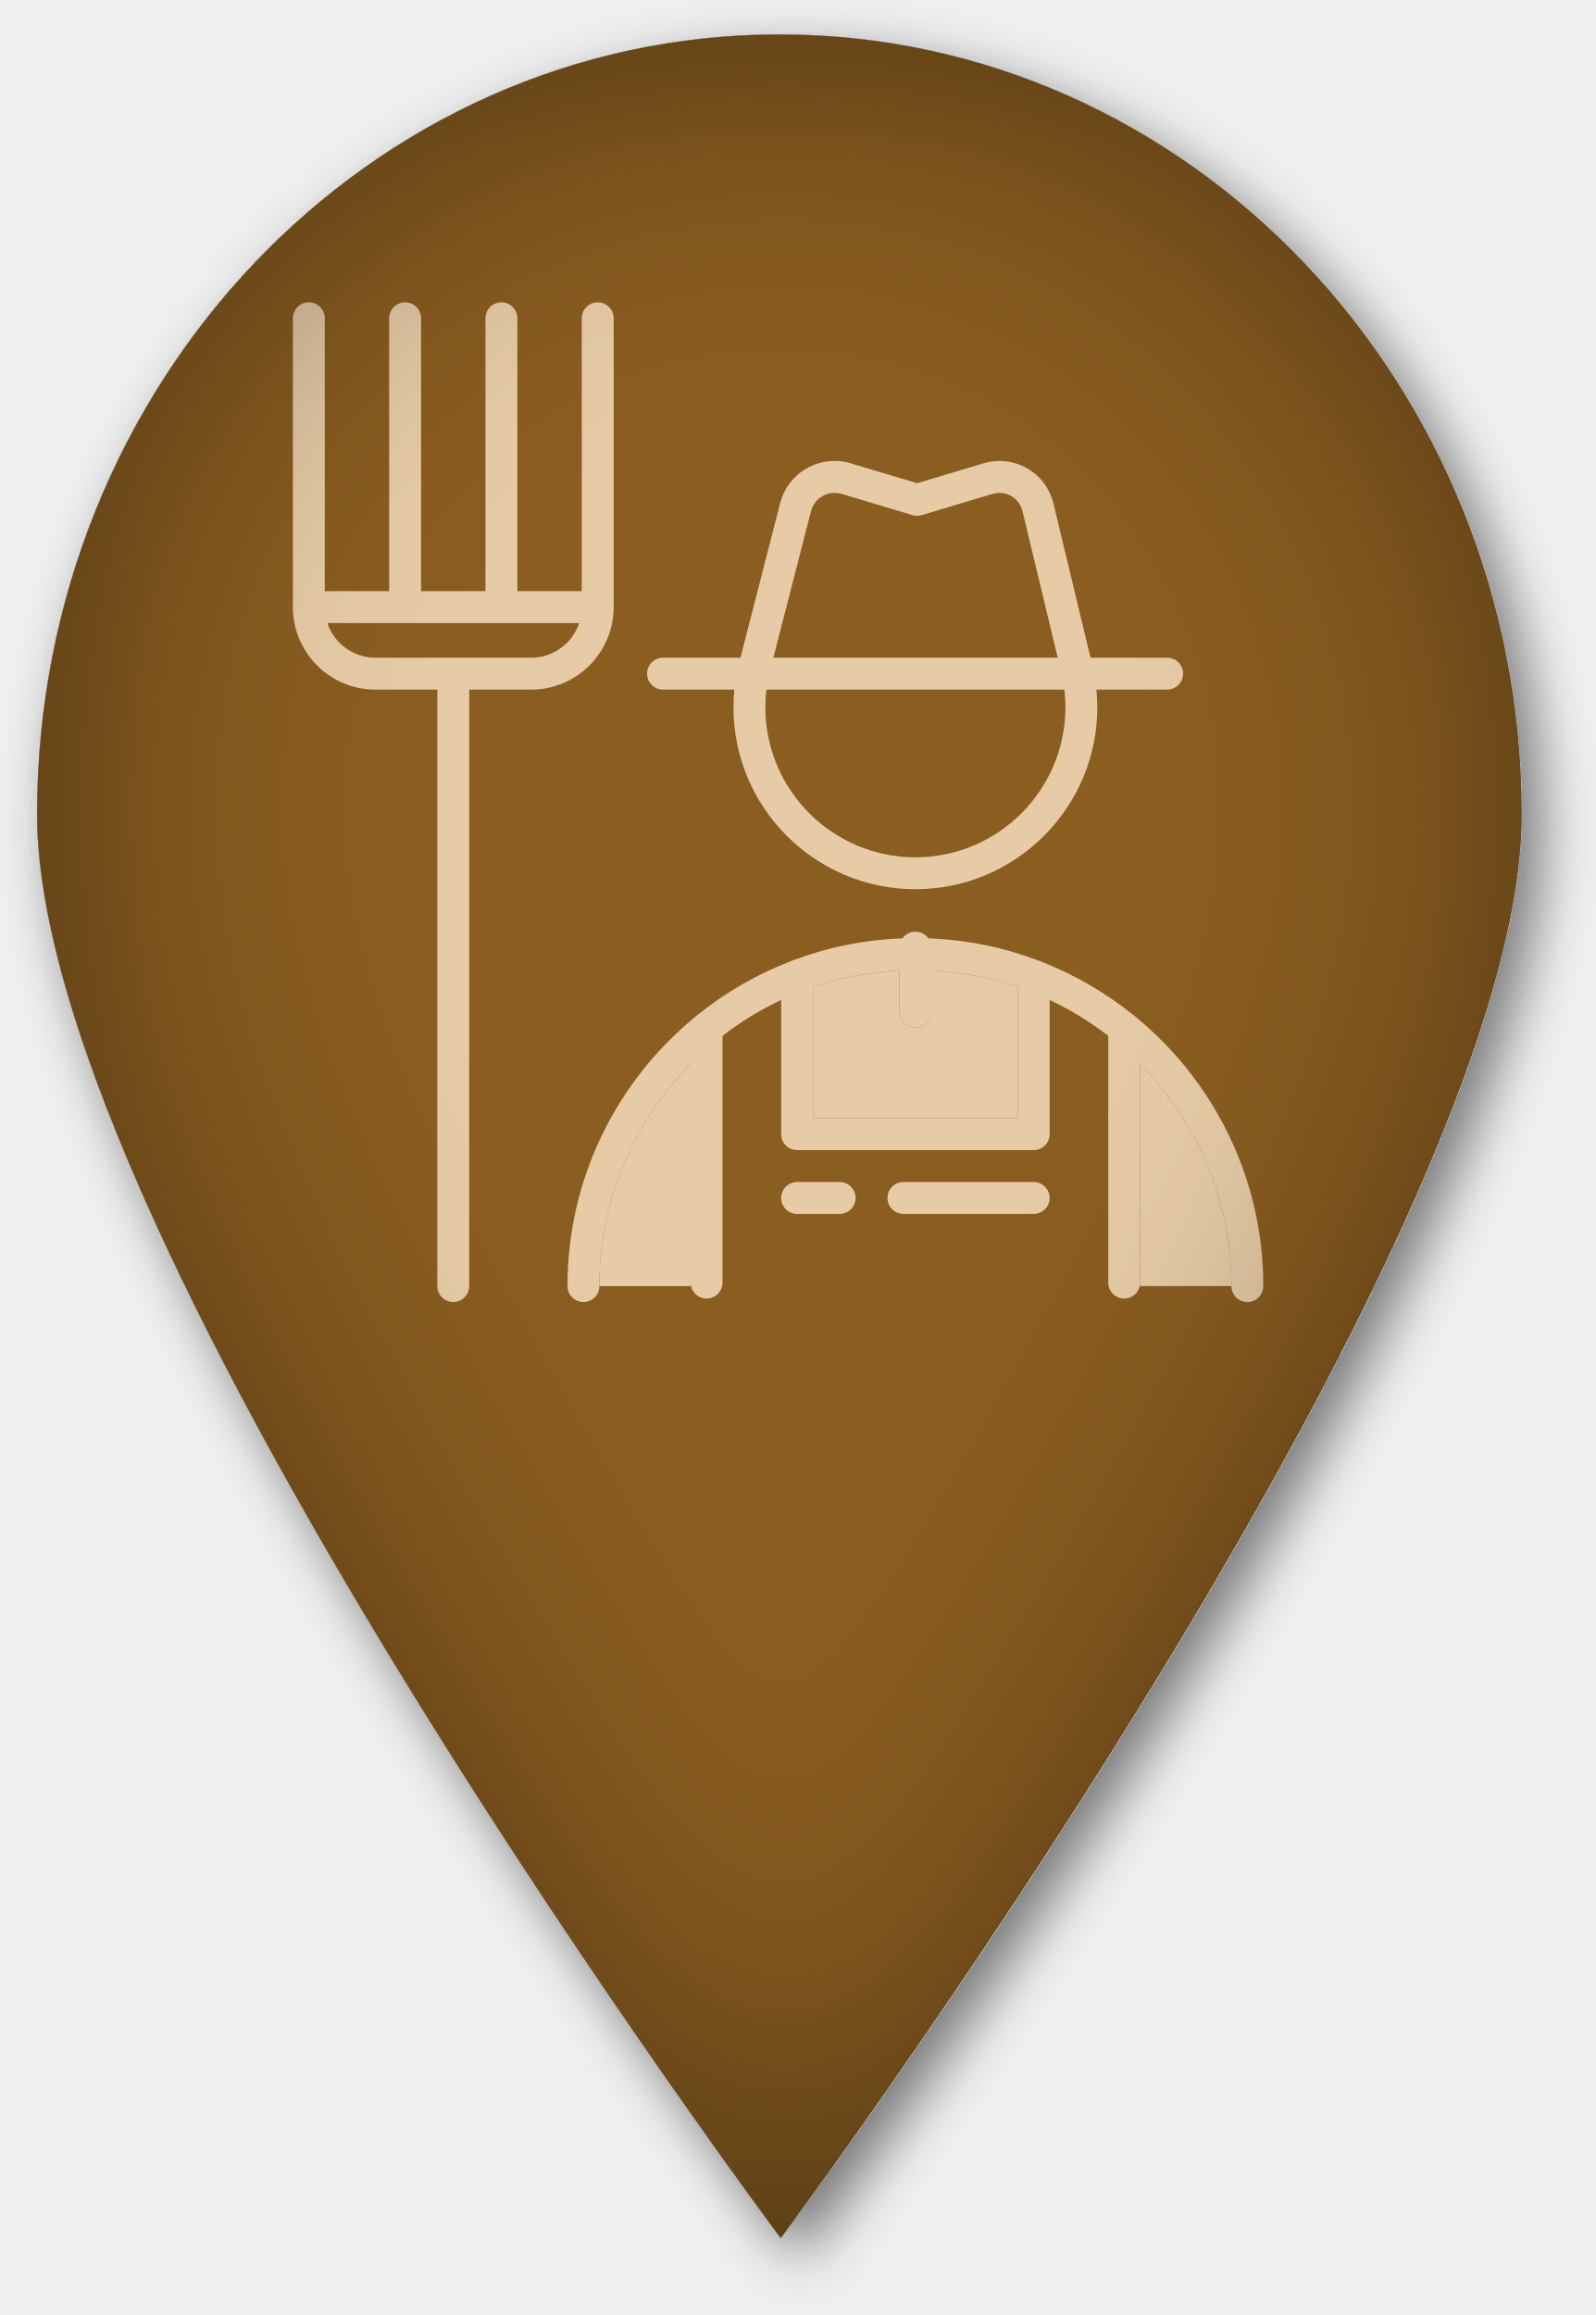
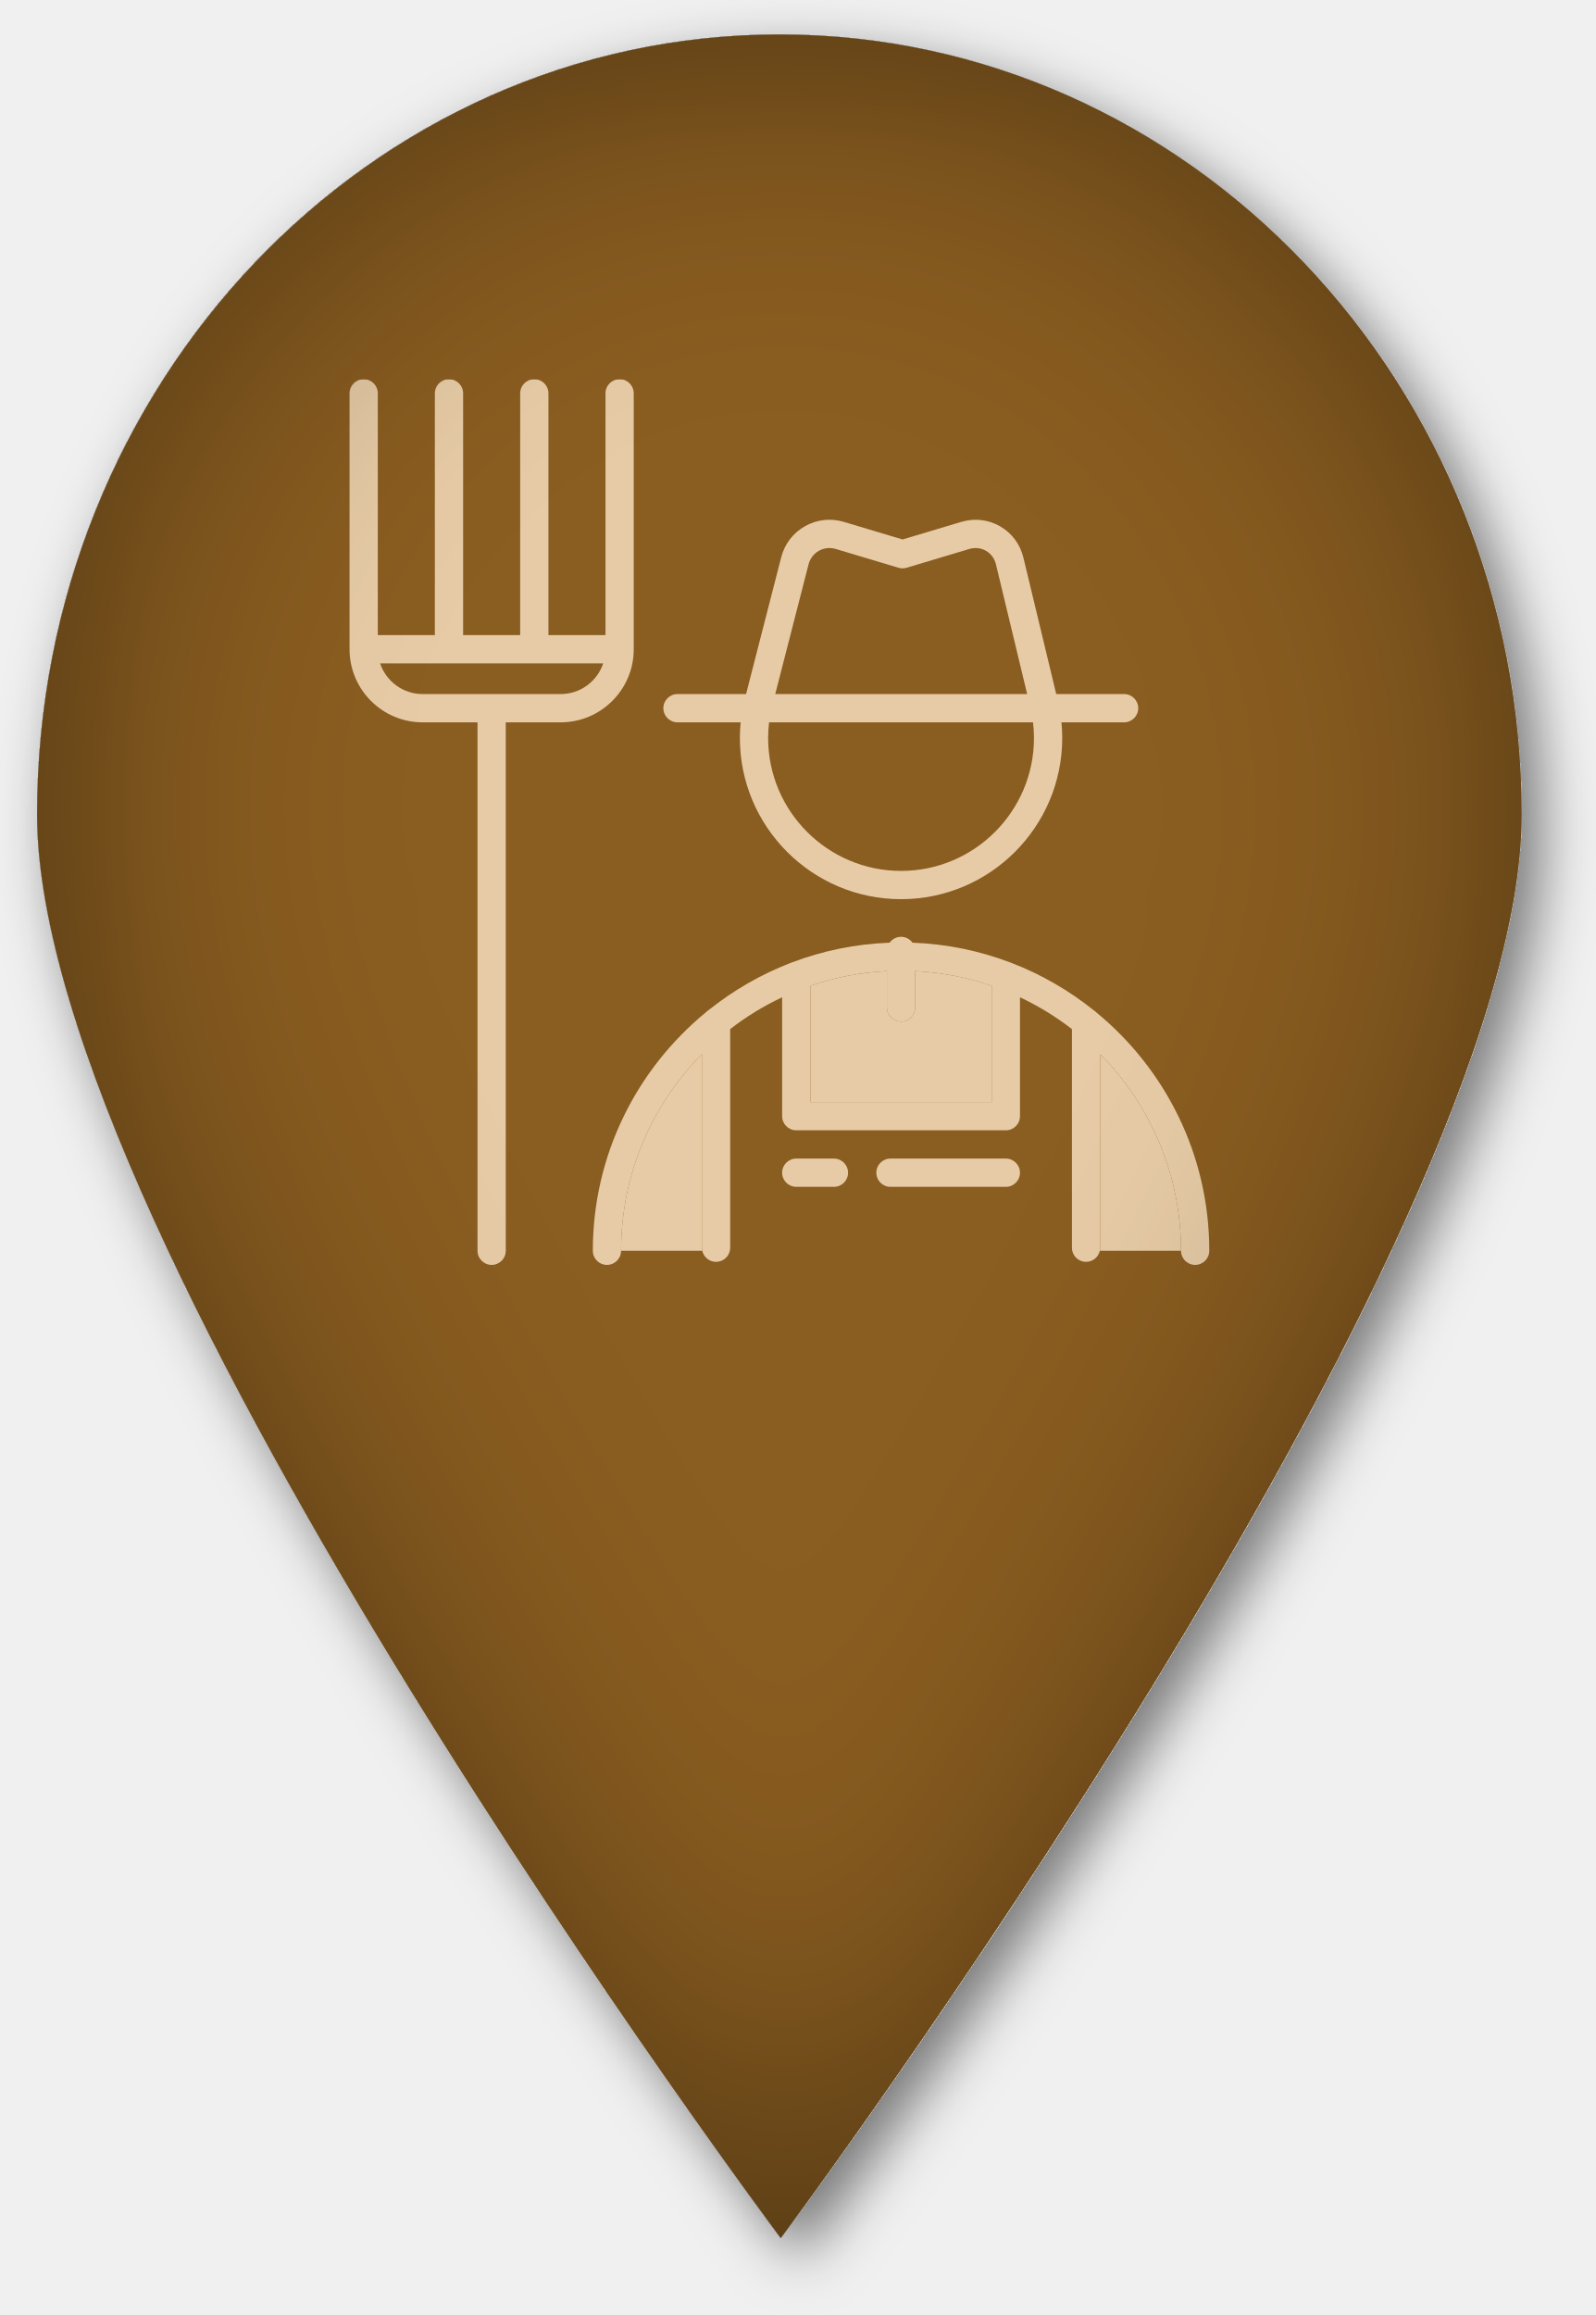
<svg xmlns="http://www.w3.org/2000/svg" width="602" height="873" viewBox="0 0 602 873" fill="none">
-   <g clip-path="url(#clip0_26567_35696)">
-     <g filter="url(#filter0_di_26567_35696)">
-       <path fill-rule="evenodd" clip-rule="evenodd" d="M294 13C139.36 13 14 144.699 14 307.159C14 469.619 294.5 844 294.5 844C294.5 844 574 469.619 574 307.159C574 144.699 448.64 13 294 13Z" fill="#8A5D20" />
-       <g clip-path="url(#clip1_26567_35696)">
-         <path d="M260.507 401.283C239.239 422.823 226.089 452.395 226.089 484.984H260.652C260.559 484.565 260.508 484.13 260.508 483.684V401.283H260.507Z" fill="#E7CBA6" />
-         <path d="M430.074 483.684C430.074 484.131 430.022 484.566 429.93 484.984H464.493C464.493 452.395 451.341 422.824 430.075 401.283V483.684H430.074Z" fill="#E7CBA6" />
-         <path d="M351.306 365.934V381.425C351.306 384.749 348.614 387.441 345.291 387.441C341.968 387.441 339.275 384.749 339.275 381.425V365.934C327.924 366.501 316.99 368.666 306.686 372.203V421.678H383.895V372.202C373.591 368.666 362.657 366.501 351.306 365.934Z" fill="#E7CBA6" />
-         <path d="M428.421 383.516C428.052 383.127 427.631 382.788 427.171 382.508C416.796 374.201 405.141 367.435 392.549 362.558C392.223 362.398 391.882 362.266 391.525 362.168C378.583 357.28 364.674 354.383 350.171 353.851C349.078 352.335 347.302 351.344 345.291 351.344C343.281 351.344 341.503 352.335 340.412 353.851C325.908 354.384 311.999 357.28 299.057 362.168C298.7 362.267 298.358 362.399 298.032 362.559C285.441 367.436 273.785 374.202 263.411 382.508C262.95 382.788 262.529 383.127 262.16 383.516C232.813 407.603 214.059 444.144 214.059 484.984C214.059 488.307 216.751 491 220.075 491C223.397 491 226.09 488.307 226.09 484.984C226.09 452.395 239.241 422.823 260.508 401.284V483.684C260.508 484.131 260.56 484.565 260.652 484.984C261.247 487.681 263.647 489.7 266.524 489.7C269.4 489.7 271.8 487.681 272.396 484.984C272.488 484.565 272.54 484.131 272.54 483.684V390.627C279.365 385.353 286.774 380.802 294.655 377.089V427.694C294.655 431.017 297.347 433.71 300.671 433.71H389.911C393.234 433.71 395.927 431.017 395.927 427.694V377.089C403.807 380.802 411.217 385.352 418.042 390.627V483.684C418.042 484.131 418.094 484.565 418.186 484.984C418.78 487.681 421.181 489.7 424.058 489.7C426.934 489.7 429.334 487.681 429.929 484.984C430.022 484.565 430.074 484.131 430.074 483.684V401.283C451.341 422.822 464.492 452.394 464.492 484.984C464.492 488.307 467.184 491 470.508 491C473.83 491 476.523 488.307 476.523 484.984C476.523 444.144 457.767 407.603 428.421 383.516ZM306.685 421.678V372.203C316.988 368.666 327.923 366.501 339.274 365.934V381.426C339.274 384.749 341.967 387.442 345.289 387.442C348.613 387.442 351.305 384.749 351.305 381.426V365.934C362.655 366.501 373.59 368.666 383.894 372.202V421.678H306.685Z" fill="#E7CBA6" />
-         <path d="M231.477 228.948V120.016C231.477 116.693 228.785 114 225.462 114C222.138 114 219.446 116.693 219.446 120.016V222.932H195.155V120.016C195.155 116.693 192.462 114 189.139 114C185.816 114 183.123 116.693 183.123 120.016V222.932H158.831V120.016C158.831 116.693 156.138 114 152.815 114C149.492 114 146.799 116.693 146.799 120.016V222.932H122.508V120.016C122.508 116.693 119.816 114 116.492 114C113.169 114 110.477 116.693 110.477 120.016V228.948C110.477 246.101 124.43 260.055 141.583 260.055H164.961V484.984C164.961 488.307 167.654 491 170.977 491C174.3 491 176.993 488.307 176.993 484.984V260.055H200.371C217.523 260.055 231.477 246.101 231.477 228.948ZM123.486 234.964H218.468C215.942 242.542 208.786 248.023 200.371 248.023H141.583C133.168 248.023 126.012 242.542 123.486 234.964Z" fill="#E7CBA6" />
-         <path d="M250.1 260.054H276.992C276.78 262.262 276.666 264.483 276.666 266.705C276.666 304.545 307.451 335.33 345.291 335.33C383.131 335.33 413.915 304.545 413.915 266.705C413.915 264.483 413.801 262.262 413.588 260.054H440.257C443.581 260.054 446.273 257.362 446.273 254.038C446.273 250.715 443.581 248.022 440.257 248.022H411.358L397.394 189.993C396.015 184.26 392.482 179.509 387.448 176.613C382.412 173.718 376.531 173.054 370.88 174.746L345.928 182.216L320.977 174.746C315.346 173.058 309.451 173.708 304.381 176.573C299.309 179.438 295.711 184.15 294.249 189.844L279.303 248.022H250.102C246.779 248.022 244.086 250.715 244.086 254.038C244.086 257.361 246.776 260.054 250.1 260.054ZM310.295 187.049C312.488 185.809 315.055 185.533 317.523 186.272L344.2 194.259C345.326 194.596 346.525 194.596 347.652 194.259L374.33 186.272C376.781 185.538 379.309 185.813 381.448 187.043C383.589 188.275 385.097 190.322 385.695 192.808L398.983 248.022H291.723L305.899 192.839C306.54 190.345 308.101 188.289 310.295 187.049ZM401.883 266.705C401.883 297.91 376.496 323.298 345.291 323.298C314.084 323.298 288.697 297.911 288.697 266.705C288.697 264.478 288.842 262.257 289.1 260.054H401.48C401.738 262.258 401.883 264.48 401.883 266.705Z" fill="#E7CBA6" />
-         <path d="M389.908 445.744H340.778C337.454 445.744 334.762 448.437 334.762 451.76C334.762 455.083 337.454 457.776 340.778 457.776H389.908C393.232 457.776 395.924 455.083 395.924 451.76C395.924 448.437 393.232 445.744 389.908 445.744Z" fill="#E7CBA6" />
-         <path d="M316.714 445.744H300.671C297.348 445.744 294.655 448.437 294.655 451.76C294.655 455.083 297.348 457.776 300.671 457.776H316.714C320.037 457.776 322.73 455.083 322.73 451.76C322.73 448.437 320.037 445.744 316.714 445.744Z" fill="#E7CBA6" />
+   <g clip-path="url(#clip0_26579_50)">
+     <mask id="mask0_26579_50" style="mask-type:luminance" maskUnits="userSpaceOnUse" x="0" y="0" width="602" height="873">
+       <path d="M602 0H0V873H602V0Z" fill="white" />
+     </mask>
+     <g mask="url(#mask0_26579_50)">
+       <g filter="url(#filter0_di_26579_50)">
+         <path fill-rule="evenodd" clip-rule="evenodd" d="M294 13C139.36 13 14 144.699 14 307.159C14 469.619 294.5 844 294.5 844C294.5 844 574 469.619 574 307.159C574 144.699 448.64 13 294 13Z" fill="#8A5D20" />
+         <mask id="mask1_26579_50" style="mask-type:luminance" maskUnits="userSpaceOnUse" x="127" y="143" width="334" height="334">
+           <path d="M461 143H127V477H461V143Z" fill="white" />
+         </mask>
+         <g mask="url(#mask1_26579_50)">
+           <path d="M264.77 397.517C245.928 416.6 234.278 442.799 234.278 471.671H264.899C264.816 471.3 264.771 470.914 264.771 470.519V397.517H264.77Z" fill="#E7CBA6" />
+           <path d="M414.997 470.519C414.997 470.915 414.951 471.3 414.869 471.671H445.49C445.49 442.799 433.838 416.601 414.998 397.517V470.519H414.997Z" fill="#E7CBA6" />
+           <path d="M345.213 366.198V379.922C345.213 382.867 342.828 385.252 339.884 385.252C336.94 385.252 334.554 382.867 334.554 379.922V366.198C324.498 366.701 314.811 368.619 305.682 371.752V415.584H374.085V371.751C364.956 368.619 355.269 366.701 345.213 366.198Z" fill="#E7CBA6" />
+           <path d="M413.532 381.775C413.205 381.43 412.832 381.13 412.425 380.882C403.233 373.522 392.908 367.528 381.752 363.207C381.463 363.066 381.161 362.949 380.845 362.862C369.379 358.531 357.056 355.965 344.207 355.494C343.239 354.15 341.666 353.272 339.884 353.272C338.103 353.272 336.528 354.15 335.561 355.494C322.712 355.966 310.389 358.531 298.923 362.862C298.607 362.95 298.304 363.067 298.015 363.208C286.86 367.529 276.534 373.523 267.343 380.882C266.935 381.13 266.562 381.43 266.235 381.775C240.235 403.115 223.62 435.488 223.62 471.67C223.62 474.614 226.005 477 228.95 477C231.893 477 234.279 474.614 234.279 471.67C234.279 442.798 245.93 416.599 264.771 397.516V470.518C264.771 470.914 264.817 471.299 264.899 471.67C265.426 474.059 267.552 475.848 270.101 475.848C272.649 475.848 274.775 474.059 275.303 471.67C275.385 471.299 275.431 470.914 275.431 470.518V388.075C281.477 383.402 288.041 379.371 295.023 376.081V420.914C295.023 423.858 297.408 426.244 300.353 426.244H379.415C382.359 426.244 384.745 423.858 384.745 420.914V376.081C391.726 379.371 398.291 383.402 404.337 388.075V470.518C404.337 470.914 404.383 471.299 404.465 471.67C404.991 474.059 407.118 475.848 409.667 475.848C412.215 475.848 414.341 474.059 414.868 471.67C414.951 471.299 414.997 470.914 414.997 470.518V397.515C433.838 416.598 445.489 442.797 445.489 471.67C445.489 474.614 447.874 477 450.819 477C453.762 477 456.148 474.614 456.148 471.67C456.148 435.488 439.531 403.115 413.532 381.775ZM305.681 415.584V371.752C314.809 368.619 324.497 366.701 334.553 366.198V379.923C334.553 382.867 336.939 385.253 339.882 385.253C342.827 385.253 345.212 382.867 345.212 379.923V366.198C355.267 366.701 364.955 368.619 374.084 371.751V415.584H305.681Z" fill="#E7CBA6" />
+           <path d="M239.051 244.837V148.33C239.051 145.386 236.667 143 233.723 143C230.778 143 228.393 145.386 228.393 148.33V239.507H206.872V148.33C206.872 145.386 204.486 143 201.542 143C198.599 143 196.213 145.386 196.213 148.33V239.507H174.691V148.33C174.691 145.386 172.306 143 169.362 143C166.418 143 164.032 145.386 164.032 148.33V239.507H142.511V148.33C142.511 145.386 140.126 143 137.181 143C134.237 143 131.853 145.386 131.853 148.33V244.837C131.853 260.034 144.214 272.396 159.411 272.396H180.122V471.67C180.122 474.614 182.508 477 185.452 477C188.396 477 190.782 474.614 190.782 471.67V272.396H211.493C226.689 272.396 239.051 260.034 239.051 244.837ZM143.378 250.167H227.526C225.288 256.881 218.949 261.737 211.493 261.737H159.411C151.955 261.737 145.616 256.881 143.378 250.167Z" fill="#E7CBA6" />
+           <path d="M255.55 272.396H279.375C279.187 274.352 279.086 276.32 279.086 278.288C279.086 311.812 306.36 339.086 339.884 339.086C373.408 339.086 400.681 311.812 400.681 278.288C400.681 276.32 400.58 274.352 400.391 272.396H424.018C426.963 272.396 429.348 270.011 429.348 267.066C429.348 264.122 426.963 261.736 424.018 261.736H398.415L386.044 210.326C384.822 205.247 381.692 201.038 377.233 198.472C372.771 195.907 367.561 195.319 362.554 196.818L340.448 203.436L318.343 196.818C313.354 195.322 308.132 195.898 303.64 198.437C299.147 200.975 295.959 205.149 294.664 210.194L281.422 261.736H255.552C252.608 261.736 250.222 264.122 250.222 267.066C250.222 270.01 252.605 272.396 255.55 272.396ZM308.879 207.718C310.822 206.619 313.097 206.375 315.283 207.029L338.917 214.105C339.915 214.404 340.977 214.404 341.976 214.105L365.611 207.029C367.782 206.379 370.022 206.623 371.917 207.712C373.814 208.804 375.15 210.617 375.679 212.82L387.452 261.736H292.426L304.985 212.847C305.553 210.638 306.936 208.816 308.879 207.718ZM390.021 278.288C390.021 305.934 367.53 328.426 339.884 328.426C312.236 328.426 289.745 305.935 289.745 278.288C289.745 276.315 289.873 274.348 290.102 272.396H389.664C389.893 274.348 390.021 276.317 390.021 278.288Z" fill="#E7CBA6" />
+           <path d="M379.412 436.906H335.886C332.941 436.906 330.556 439.292 330.556 442.236C330.556 445.18 332.941 447.566 335.886 447.566H379.412C382.357 447.566 384.742 445.18 384.742 442.236C384.742 439.292 382.357 436.906 379.412 436.906Z" fill="#E7CBA6" />
+           <path d="M314.566 436.906H300.353C297.409 436.906 295.023 439.292 295.023 442.236C295.023 445.18 297.409 447.566 300.353 447.566H314.566C317.51 447.566 319.896 445.18 319.896 442.236C319.896 439.292 317.51 436.906 314.566 436.906Z" fill="#E7CBA6" />
+         </g>
      </g>
    </g>
  </g>
  <defs>
-     <filter id="filter0_di_26567_35696" x="0" y="0" width="602" height="873" filterUnits="userSpaceOnUse" color-interpolation-filters="sRGB">
+     <filter id="filter0_di_26579_50" x="0" y="0" width="602" height="873" filterUnits="userSpaceOnUse" color-interpolation-filters="sRGB">
      <feFlood flood-opacity="0" result="BackgroundImageFix" />
      <feColorMatrix in="SourceAlpha" type="matrix" values="0 0 0 0 0 0 0 0 0 0 0 0 0 0 0 0 0 0 127 0" result="hardAlpha" />
      <feOffset dx="7" dy="8" />
      <feGaussianBlur stdDeviation="10.5" />
      <feComposite in2="hardAlpha" operator="out" />
      <feColorMatrix type="matrix" values="0 0 0 0 0 0 0 0 0 0 0 0 0 0 0 0 0 0 0.51 0" />
-       <feBlend mode="normal" in2="BackgroundImageFix" result="effect1_dropShadow_26567_35696" />
-       <feBlend mode="normal" in="SourceGraphic" in2="effect1_dropShadow_26567_35696" result="shape" />
+       <feBlend mode="normal" in2="BackgroundImageFix" result="effect1_dropShadow_26579_50" />
+       <feBlend mode="normal" in="SourceGraphic" in2="effect1_dropShadow_26579_50" result="shape" />
      <feColorMatrix in="SourceAlpha" type="matrix" values="0 0 0 0 0 0 0 0 0 0 0 0 0 0 0 0 0 0 127 0" result="hardAlpha" />
      <feOffset dx="1" dy="4" />
      <feGaussianBlur stdDeviation="59" />
      <feComposite in2="hardAlpha" operator="arithmetic" k2="-1" k3="1" />
      <feColorMatrix type="matrix" values="0 0 0 0 0 0 0 0 0 0 0 0 0 0 0 0 0 0 0.39 0" />
-       <feBlend mode="normal" in2="shape" result="effect2_innerShadow_26567_35696" />
+       <feBlend mode="normal" in2="shape" result="effect2_innerShadow_26579_50" />
    </filter>
-     <clipPath id="clip0_26567_35696">
+     <clipPath id="clip0_26579_50">
      <rect width="602" height="873" fill="white" />
-     </clipPath>
-     <clipPath id="clip1_26567_35696">
-       <rect width="377" height="377" fill="white" transform="translate(105 114)" />
    </clipPath>
  </defs>
</svg>
